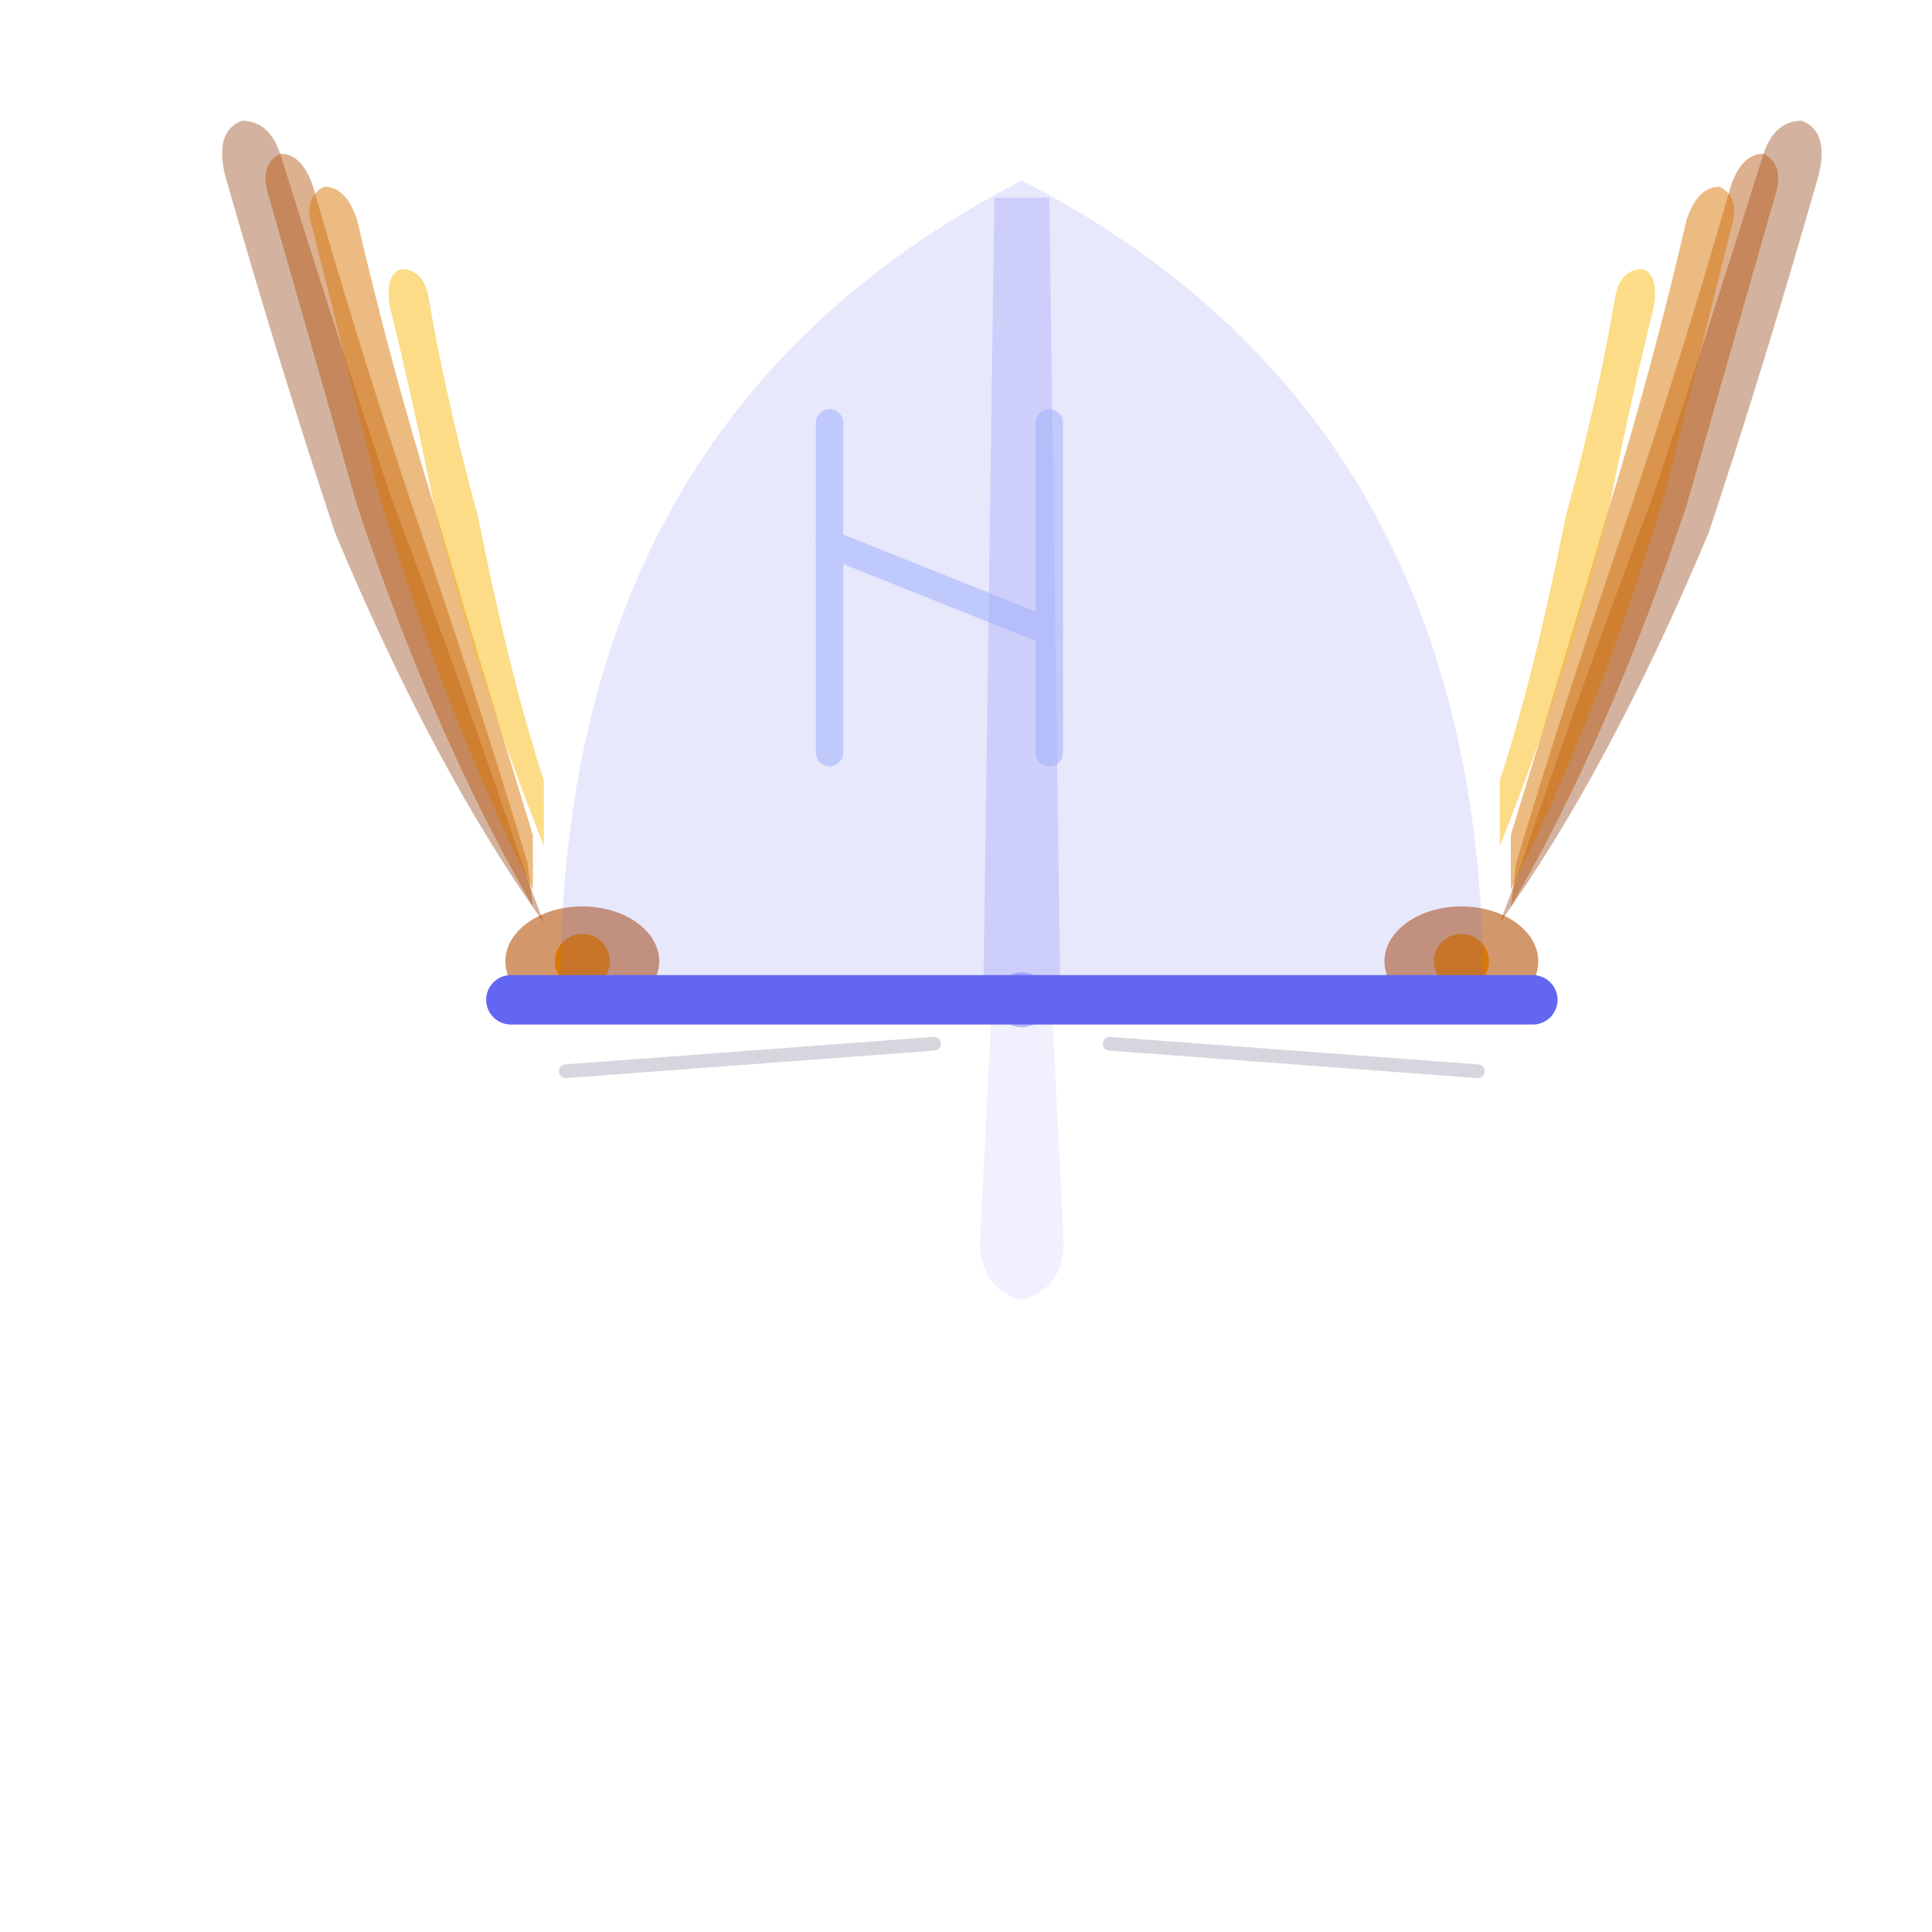
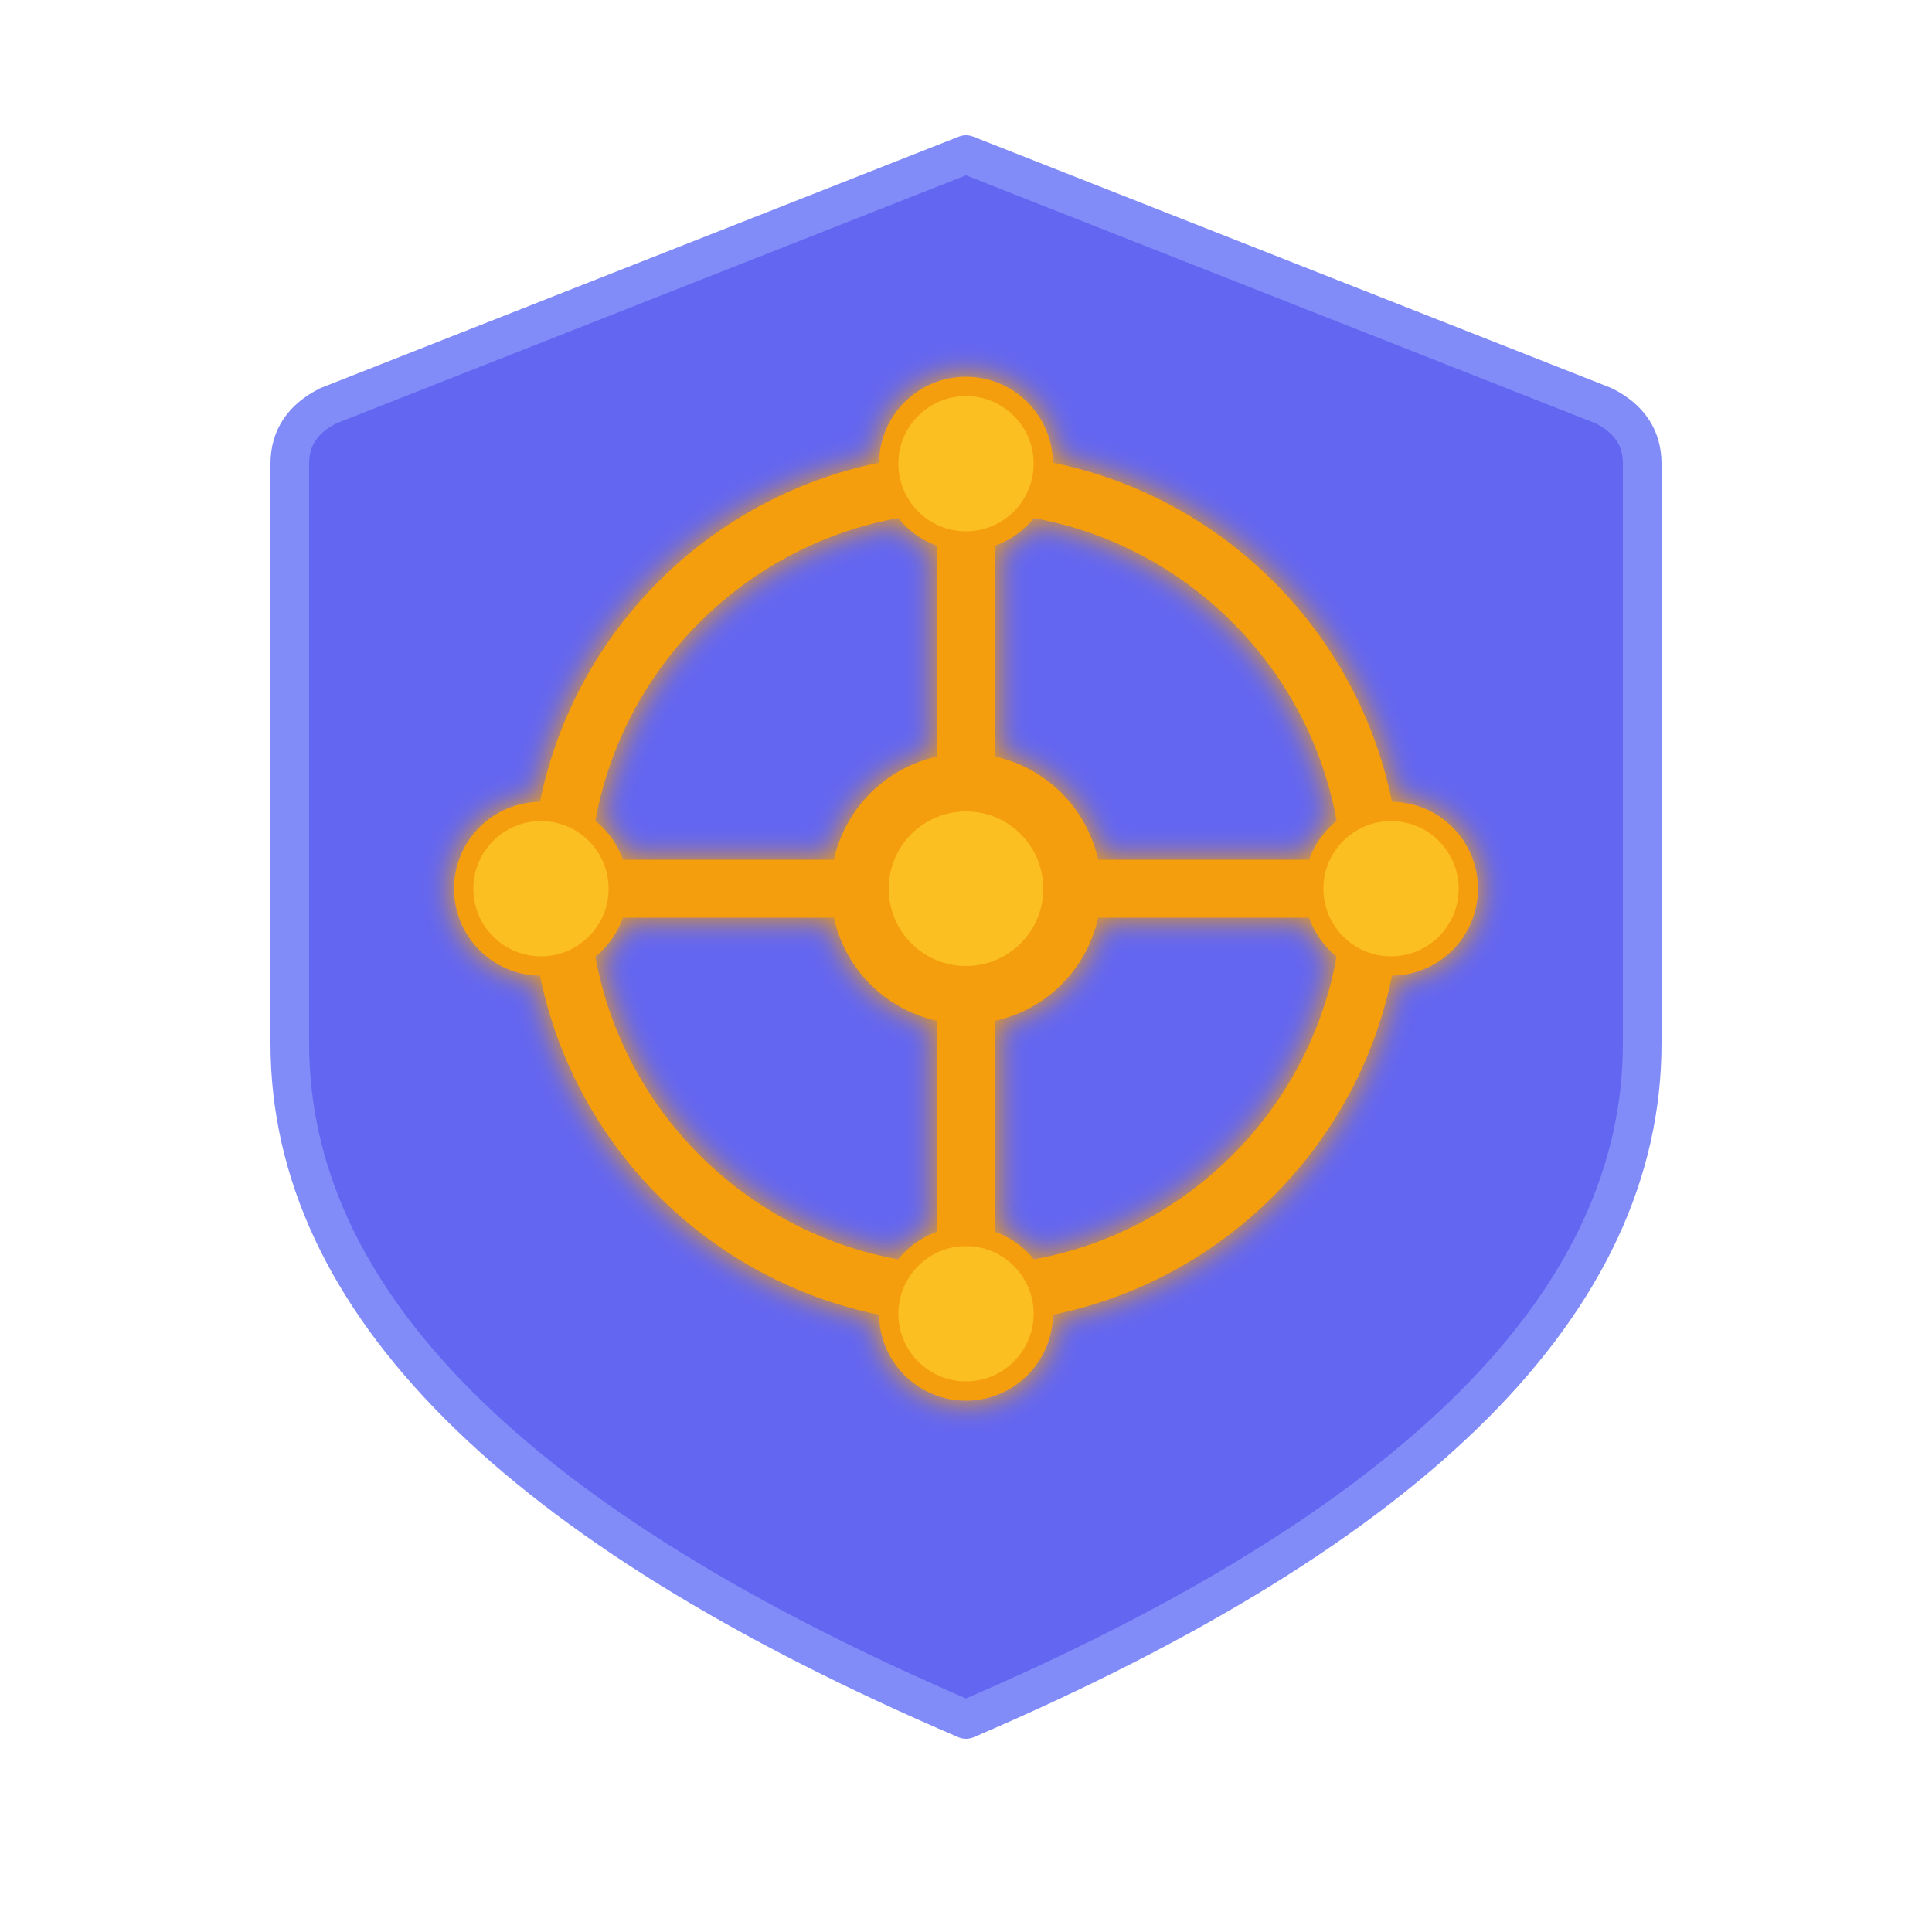
- <svg xmlns="http://www.w3.org/2000/svg" viewBox="0 0 64 64">
-   <g transform="translate(2, 4) scale(0.182)">
-     <ellipse cx="95" cy="153" rx="14" ry="10" fill="#b45309" opacity="0.6" />
-     <circle cx="95" cy="153" r="5" fill="#d97706" />
-     <path d="M88 146 Q68 118 50 75 Q40 45 30 10 Q28 2 33 0 Q38 0 40 6 Q50 38 60 68 Q74 105 85 138" fill="#92400e" opacity="0.4" />
-     <path d="M86 143 Q68 112 54 70 Q46 42 38 14 Q36 8 40 6 Q44 6 46 12 Q54 40 64 70 Q76 105 85 135" fill="#b45309" opacity="0.45" />
-     <path d="M86 140 Q70 108 58 68 Q52 44 46 20 Q44 14 48 12 Q52 12 54 18 Q60 44 68 70 Q78 104 86 130" fill="#d97706" opacity="0.5" />
-     <path d="M88 132 Q76 102 68 70 Q64 50 60 34 Q59 28 62 27 Q66 27 67 32 Q70 50 76 72 Q82 102 88 120" fill="#fbbf24" opacity="0.55" />
-     <ellipse cx="255" cy="153" rx="14" ry="10" fill="#b45309" opacity="0.6" />
-     <circle cx="255" cy="153" r="5" fill="#d97706" />
-     <path d="M262 146 Q282 118 300 75 Q310 45 320 10 Q322 2 317 0 Q312 0 310 6 Q300 38 290 68 Q276 105 265 138" fill="#92400e" opacity="0.4" />
-     <path d="M264 143 Q282 112 296 70 Q304 42 312 14 Q314 8 310 6 Q306 6 304 12 Q296 40 286 70 Q274 105 265 135" fill="#b45309" opacity="0.45" />
-     <path d="M264 140 Q280 108 292 68 Q298 44 304 20 Q306 14 302 12 Q298 12 296 18 Q290 44 282 70 Q272 104 264 130" fill="#d97706" opacity="0.5" />
-     <path d="M262 132 Q274 102 282 70 Q286 50 290 34 Q291 28 288 27 Q284 27 283 32 Q280 50 274 72 Q268 102 262 120" fill="#fbbf24" opacity="0.55" />
-     <path d="M92 158 Q92 55 175 12 Q258 55 258 158" fill="#6366f1" opacity="0.15" stroke="#6366f1" stroke-width="2" />
-     <path d="M170 14 L180 14 L182 158 L168 158 Z" fill="#6366f1" opacity="0.2" />
-     <g transform="translate(140, 55)" opacity="0.6">
-       <line x1="0" y1="0" x2="0" y2="60" stroke="#a5b4fc" stroke-width="5" stroke-linecap="round" />
-       <line x1="40" y1="0" x2="40" y2="60" stroke="#a5b4fc" stroke-width="5" stroke-linecap="round" />
-       <line x1="0" y1="22" x2="40" y2="38" stroke="#a5b4fc" stroke-width="5" stroke-linecap="round" />
-     </g>
-     <path d="M82 160 L268 160" stroke="#6366f1" stroke-width="9" stroke-linecap="round" />
-     <circle cx="175" cy="160" r="5" fill="#6366f1" opacity="0.4" />
-     <line x1="92" y1="173" x2="159" y2="168" stroke="#1e1b4b" stroke-width="2.5" opacity="0.18" stroke-linecap="round" />
-     <line x1="258" y1="173" x2="191" y2="168" stroke="#1e1b4b" stroke-width="2.5" opacity="0.18" stroke-linecap="round" />
-     <path d="M170 164 L168 204 Q168 212 175 214 Q182 212 182 204 L180 164" fill="#6366f1" opacity="0.1" stroke="#6366f1" stroke-width="1.2" />
+ <svg xmlns="http://www.w3.org/2000/svg" viewBox="0 0 200 200">
+   <defs>
+     <filter id="glow">
+       <feGaussianBlur stdDeviation="1.5" result="blur" />
+       <feMerge>
+         <feMergeNode in="blur" />
+         <feMergeNode in="SourceGraphic" />
+       </feMerge>
+     </filter>
+   </defs>
+   <path d="M100 16 L166 42 Q170 44 170 48 L170 108 Q170 148 100 178 Q30 148 30 108 L30 48 Q30 44 34 42 Z" fill="#6366f1" />
+   <path d="M100 16 L166 42 Q170 44 170 48 L170 108 Q170 148 100 178 Q30 148 30 108 L30 48 Q30 44 34 42 Z" fill="none" stroke="#818cf8" stroke-width="4" stroke-linejoin="round" />
+   <g filter="url(#glow)">
+     <circle cx="100" cy="92" r="42" fill="none" stroke="#f59e0b" stroke-width="6" />
+     <circle cx="100" cy="92" r="14" fill="#f59e0b" />
+     <circle cx="100" cy="92" r="8" fill="#fbbf24" />
+     <line x1="100" y1="78" x2="100" y2="50" stroke="#f59e0b" stroke-width="6" stroke-linecap="round" />
+     <line x1="100" y1="106" x2="100" y2="134" stroke="#f59e0b" stroke-width="6" stroke-linecap="round" />
+     <line x1="86" y1="92" x2="58" y2="92" stroke="#f59e0b" stroke-width="6" stroke-linecap="round" />
+     <line x1="114" y1="92" x2="142" y2="92" stroke="#f59e0b" stroke-width="6" stroke-linecap="round" />
+     <circle cx="100" cy="48" r="8" fill="#fbbf24" stroke="#f59e0b" stroke-width="2" />
+     <circle cx="100" cy="136" r="8" fill="#fbbf24" stroke="#f59e0b" stroke-width="2" />
+     <circle cx="56" cy="92" r="8" fill="#fbbf24" stroke="#f59e0b" stroke-width="2" />
+     <circle cx="144" cy="92" r="8" fill="#fbbf24" stroke="#f59e0b" stroke-width="2" />
  </g>
</svg>
